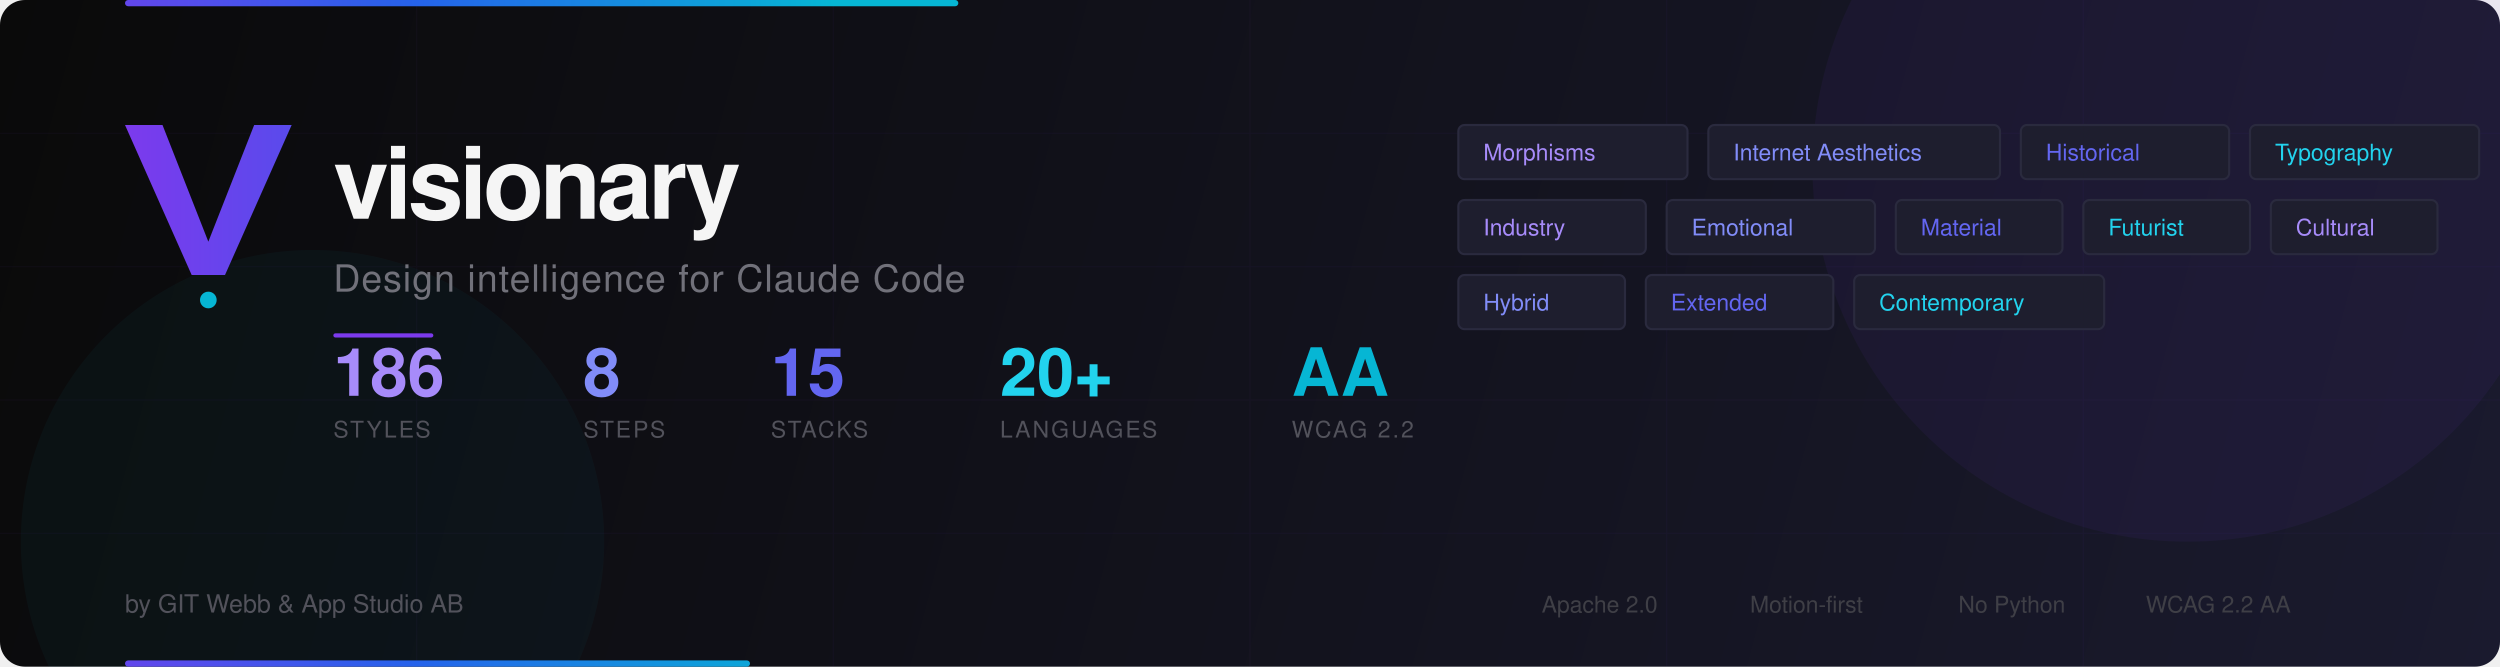
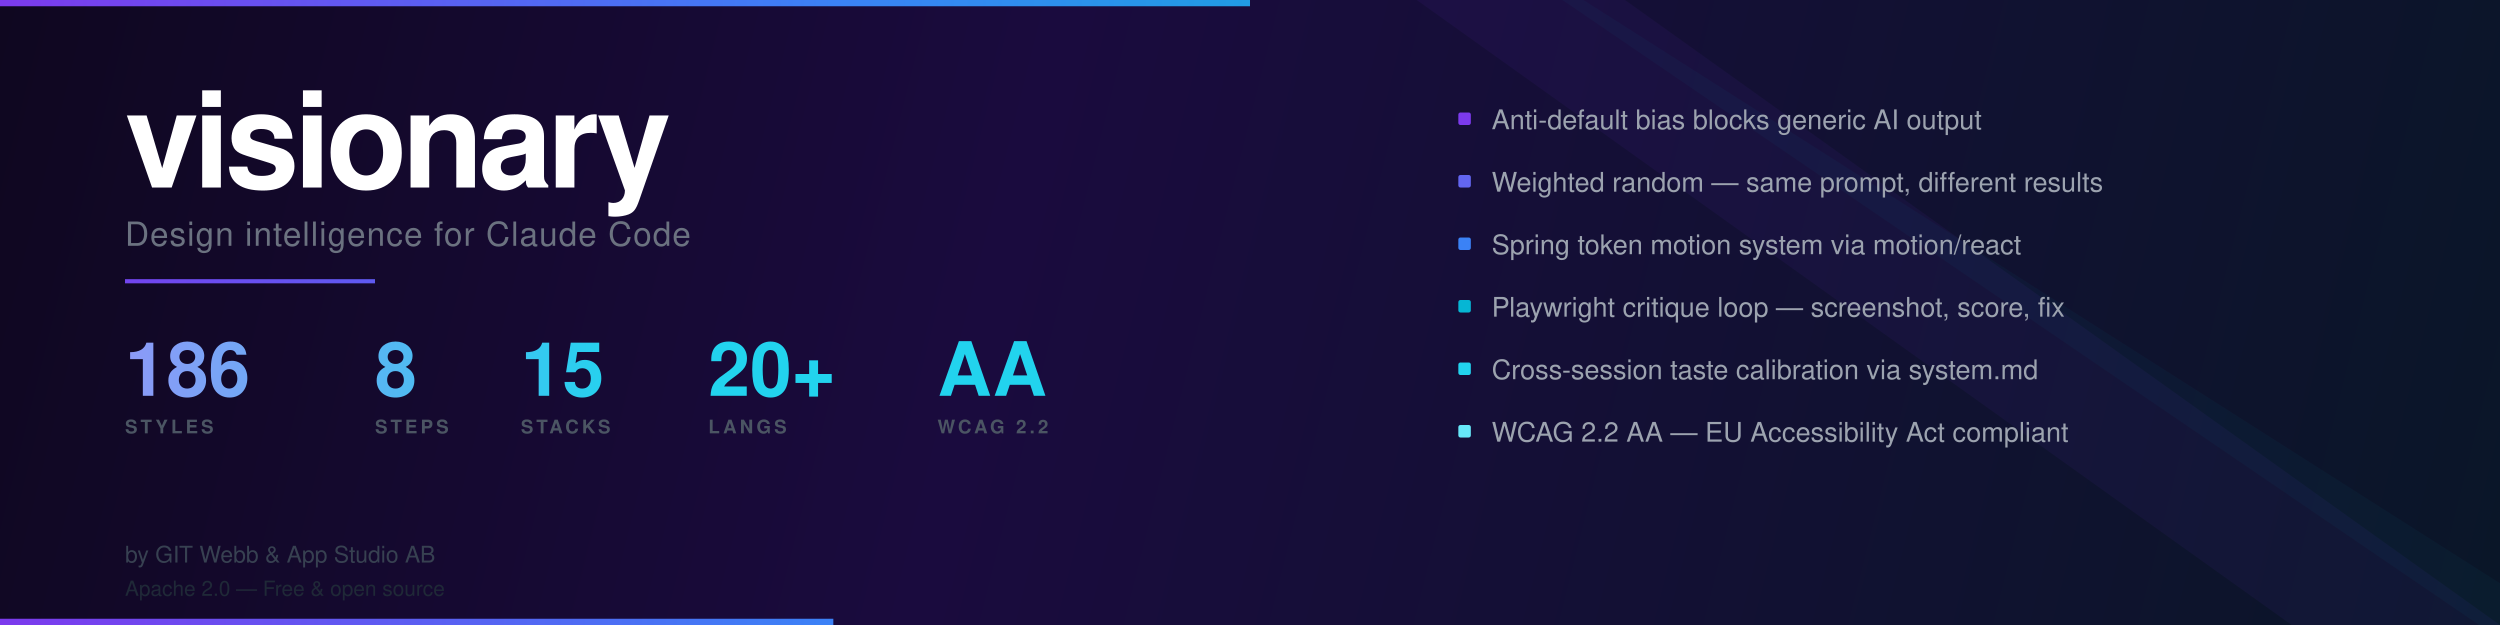
- <svg xmlns="http://www.w3.org/2000/svg" viewBox="0 0 1200 320" fill="none">
+ <svg xmlns="http://www.w3.org/2000/svg" viewBox="0 0 1200 300" fill="none">
  <defs>
-     <linearGradient id="bg" x1="0" y1="0" x2="1200" y2="320" gradientUnits="userSpaceOnUse">
-       <stop offset="0%" stop-color="#0A0A0A" />
-       <stop offset="100%" stop-color="#1A1A2E" />
+     <linearGradient id="g1" x1="0" y1="0" x2="1200" y2="300" gradientUnits="userSpaceOnUse">
+       <stop offset="0%" stop-color="#0F0720" />
+       <stop offset="40%" stop-color="#1A0B3E" />
+       <stop offset="100%" stop-color="#0A1628" />
    </linearGradient>
-     <linearGradient id="accent" x1="0" y1="0" x2="400" y2="0" gradientUnits="userSpaceOnUse">
+     <linearGradient id="g2" x1="0" y1="0" x2="800" y2="0" gradientUnits="userSpaceOnUse">
      <stop offset="0%" stop-color="#7C3AED" />
-       <stop offset="50%" stop-color="#2563EB" />
+       <stop offset="50%" stop-color="#3B82F6" />
      <stop offset="100%" stop-color="#06B6D4" />
    </linearGradient>
-     <linearGradient id="accent2" x1="0" y1="0" x2="600" y2="0" gradientUnits="userSpaceOnUse">
-       <stop offset="0%" stop-color="#7C3AED" stop-opacity="0.15" />
-       <stop offset="100%" stop-color="#06B6D4" stop-opacity="0.08" />
+     <linearGradient id="g3" x1="0" y1="0" x2="300" y2="0" gradientUnits="userSpaceOnUse">
+       <stop offset="0%" stop-color="#A78BFA" />
+       <stop offset="100%" stop-color="#22D3EE" />
    </linearGradient>
  </defs>
-   <rect width="1200" height="320" fill="url(#bg)" rx="12" />
-   <g opacity="0.04" stroke="#7C3AED" stroke-width="0.5">
-     <line x1="0" y1="64" x2="1200" y2="64" />
-     <line x1="0" y1="128" x2="1200" y2="128" />
-     <line x1="0" y1="192" x2="1200" y2="192" />
-     <line x1="0" y1="256" x2="1200" y2="256" />
-     <line x1="200" y1="0" x2="200" y2="320" />
-     <line x1="400" y1="0" x2="400" y2="320" />
-     <line x1="600" y1="0" x2="600" y2="320" />
-     <line x1="800" y1="0" x2="800" y2="320" />
-     <line x1="1000" y1="0" x2="1000" y2="320" />
+   <rect width="1200" height="300" fill="url(#g1)" />
+   <polygon points="680,0 780,0 1200,300 1100,300" fill="#7C3AED" opacity="0.06" />
+   <polygon points="750,0 760,0 1200,280 1200,300 1190,300" fill="#06B6D4" opacity="0.04" />
+   <rect x="0" y="0" width="600" height="3" fill="url(#g2)" />
+   <text x="60" y="90" font-family="'Helvetica Neue', Helvetica, Arial, sans-serif" font-size="64" font-weight="700" fill="#FFFFFF" letter-spacing="-2.5">visionary</text>
+   <text x="60" y="118" font-family="'Helvetica Neue', Helvetica, Arial, sans-serif" font-size="16" font-weight="400" fill="#6B7280" letter-spacing="0.5">Design intelligence for Claude Code</text>
+   <rect x="60" y="134" width="120" height="2" fill="url(#g2)" />
+   <g font-family="'Helvetica Neue', Helvetica, Arial, sans-serif">
+     <text x="60" y="190" font-size="36" font-weight="700" fill="url(#g3)">186</text>
+     <text x="60" y="208" font-size="9" font-weight="600" fill="#4B5563" letter-spacing="1.5">STYLES</text>
+     <text x="180" y="190" font-size="36" font-weight="700" fill="url(#g3)">8</text>
+     <text x="180" y="208" font-size="9" font-weight="600" fill="#4B5563" letter-spacing="1.5">STEPS</text>
+     <text x="250" y="190" font-size="36" font-weight="700" fill="url(#g3)">15</text>
+     <text x="250" y="208" font-size="9" font-weight="600" fill="#4B5563" letter-spacing="1.5">STACKS</text>
+     <text x="340" y="190" font-size="36" font-weight="700" fill="url(#g3)">20+</text>
+     <text x="340" y="208" font-size="9" font-weight="600" fill="#4B5563" letter-spacing="1.5">LANGS</text>
+     <text x="450" y="190" font-size="36" font-weight="700" fill="url(#g3)">AA</text>
+     <text x="450" y="208" font-size="9" font-weight="600" fill="#4B5563" letter-spacing="1.5">WCAG 2.2</text>
  </g>
-   <circle cx="1050" cy="80" r="180" fill="#7C3AED" opacity="0.06" />
-   <circle cx="150" cy="260" r="140" fill="#06B6D4" opacity="0.04" />
-   <rect x="60" y="0" width="400" height="3" fill="url(#accent)" rx="1.5" />
-   <g transform="translate(60, 60)">
-     <polygon points="0,0 18,0 40,56 62,0 80,0 48,72 32,72" fill="url(#accent)" />
-     <circle cx="40" cy="84" r="4" fill="#06B6D4" />
+   <g transform="translate(700, 50)" font-family="'Helvetica Neue', Helvetica, Arial, sans-serif" font-size="13" font-weight="500">
+     <g transform="translate(0, 0)">
+       <rect width="6" height="6" fill="#7C3AED" rx="1" y="4" />
+       <text x="16" y="12" fill="#9CA3AF">Anti-default bias blocks generic AI output</text>
+     </g>
+     <g transform="translate(0, 30)">
+       <rect width="6" height="6" fill="#6366F1" rx="1" y="4" />
+       <text x="16" y="12" fill="#9CA3AF">Weighted random — same prompt, different results</text>
+     </g>
+     <g transform="translate(0, 60)">
+       <rect width="6" height="6" fill="#3B82F6" rx="1" y="4" />
+       <text x="16" y="12" fill="#9CA3AF">Spring token motion system via motion/react</text>
+     </g>
+     <g transform="translate(0, 90)">
+       <rect width="6" height="6" fill="#06B6D4" rx="1" y="4" />
+       <text x="16" y="12" fill="#9CA3AF">Playwright critique loop — screenshot, score, fix</text>
+     </g>
+     <g transform="translate(0, 120)">
+       <rect width="6" height="6" fill="#22D3EE" rx="1" y="4" />
+       <text x="16" y="12" fill="#9CA3AF">Cross-session taste calibration via system.md</text>
+     </g>
+     <g transform="translate(0, 150)">
+       <rect width="6" height="6" fill="#67E8F9" rx="1" y="4" />
+       <text x="16" y="12" fill="#9CA3AF">WCAG 2.2 AA — EU Accessibility Act compliant</text>
+     </g>
  </g>
-   <text x="160" y="105" font-family="'Helvetica Neue', Helvetica, Arial, sans-serif" font-size="48" font-weight="700" fill="#F5F5F5" letter-spacing="-2">visionary</text>
-   <text x="160" y="140" font-family="'Helvetica Neue', Helvetica, Arial, sans-serif" font-size="18" font-weight="400" fill="#71717A" letter-spacing="0.5">Design intelligence for Claude Code</text>
-   <rect x="160" y="160" width="48" height="2" fill="#7C3AED" rx="1" />
-   <g transform="translate(160, 190)" font-family="'Helvetica Neue', Helvetica, Arial, sans-serif">
-     <text x="0" y="0" font-size="32" font-weight="700" fill="#A78BFA">186</text>
-     <text x="0" y="20" font-size="11" font-weight="500" fill="#52525B" letter-spacing="1">STYLES</text>
-     <text x="120" y="0" font-size="32" font-weight="700" fill="#818CF8">8</text>
-     <text x="120" y="20" font-size="11" font-weight="500" fill="#52525B" letter-spacing="1">STEPS</text>
-     <text x="210" y="0" font-size="32" font-weight="700" fill="#6366F1">15</text>
-     <text x="210" y="20" font-size="11" font-weight="500" fill="#52525B" letter-spacing="1">STACKS</text>
-     <text x="320" y="0" font-size="32" font-weight="700" fill="#22D3EE">20+</text>
-     <text x="320" y="20" font-size="11" font-weight="500" fill="#52525B" letter-spacing="1">LANGUAGES</text>
-     <text x="460" y="0" font-size="32" font-weight="700" fill="#06B6D4">AA</text>
-     <text x="460" y="20" font-size="11" font-weight="500" fill="#52525B" letter-spacing="1">WCAG 2.2</text>
-   </g>
-   <g transform="translate(700, 60)" font-family="'Helvetica Neue', Helvetica, Arial, sans-serif" font-size="11" font-weight="500">
-     <rect x="0" y="0" width="110" height="26" rx="3" fill="#1E1E2E" stroke="#2A2A3E" stroke-width="1" />
-     <text x="12" y="17" fill="#A78BFA">Morphisms</text>
-     <rect x="120" y="0" width="140" height="26" rx="3" fill="#1E1E2E" stroke="#2A2A3E" stroke-width="1" />
-     <text x="132" y="17" fill="#818CF8">Internet Aesthetics</text>
-     <rect x="270" y="0" width="100" height="26" rx="3" fill="#1E1E2E" stroke="#2A2A3E" stroke-width="1" />
-     <text x="282" y="17" fill="#6366F1">Historical</text>
-     <rect x="380" y="0" width="110" height="26" rx="3" fill="#1E1E2E" stroke="#2A2A3E" stroke-width="1" />
-     <text x="392" y="17" fill="#22D3EE">Typography</text>
-     <rect x="0" y="36" width="90" height="26" rx="3" fill="#1E1E2E" stroke="#2A2A3E" stroke-width="1" />
-     <text x="12" y="53" fill="#A78BFA">Industry</text>
-     <rect x="100" y="36" width="100" height="26" rx="3" fill="#1E1E2E" stroke="#2A2A3E" stroke-width="1" />
-     <text x="112" y="53" fill="#818CF8">Emotional</text>
-     <rect x="210" y="36" width="80" height="26" rx="3" fill="#1E1E2E" stroke="#2A2A3E" stroke-width="1" />
-     <text x="222" y="53" fill="#6366F1">Material</text>
-     <rect x="300" y="36" width="80" height="26" rx="3" fill="#1E1E2E" stroke="#2A2A3E" stroke-width="1" />
-     <text x="312" y="53" fill="#22D3EE">Futurist</text>
-     <rect x="390" y="36" width="80" height="26" rx="3" fill="#1E1E2E" stroke="#2A2A3E" stroke-width="1" />
-     <text x="402" y="53" fill="#A78BFA">Cultural</text>
-     <rect x="0" y="72" width="80" height="26" rx="3" fill="#1E1E2E" stroke="#2A2A3E" stroke-width="1" />
-     <text x="12" y="89" fill="#818CF8">Hybrid</text>
-     <rect x="90" y="72" width="90" height="26" rx="3" fill="#1E1E2E" stroke="#2A2A3E" stroke-width="1" />
-     <text x="102" y="89" fill="#6366F1">Extended</text>
-     <rect x="190" y="72" width="120" height="26" rx="3" fill="#1E1E2E" stroke="#2A2A3E" stroke-width="1" />
-     <text x="202" y="89" fill="#22D3EE">Contemporary</text>
-   </g>
-   <g transform="translate(60, 280)" font-family="'Helvetica Neue', Helvetica, Arial, sans-serif">
-     <text x="0" y="14" font-size="12" font-weight="400" fill="#52525B">by GIT Webb &amp; App Studio AB</text>
-     <text x="680" y="14" font-size="11" font-weight="500" fill="#3F3F46">Apache 2.0</text>
-     <text x="780" y="14" font-size="11" font-weight="500" fill="#3F3F46">Motion-first</text>
-     <text x="880" y="14" font-size="11" font-weight="500" fill="#3F3F46">No Python</text>
-     <text x="970" y="14" font-size="11" font-weight="500" fill="#3F3F46">WCAG 2.2 AA</text>
-   </g>
-   <rect x="60" y="317" width="300" height="3" fill="url(#accent)" rx="1.5" />
+   <text x="60" y="270" font-family="'Helvetica Neue', Helvetica, Arial, sans-serif" font-size="11" font-weight="400" fill="#374151">by GIT Webb &amp; App Studio AB</text>
+   <text x="60" y="286" font-family="'Helvetica Neue', Helvetica, Arial, sans-serif" font-size="10" font-weight="400" fill="#1F2937">Apache 2.0 — Free &amp; open source</text>
+   <rect x="0" y="297" width="400" height="3" fill="url(#g2)" />
</svg>
